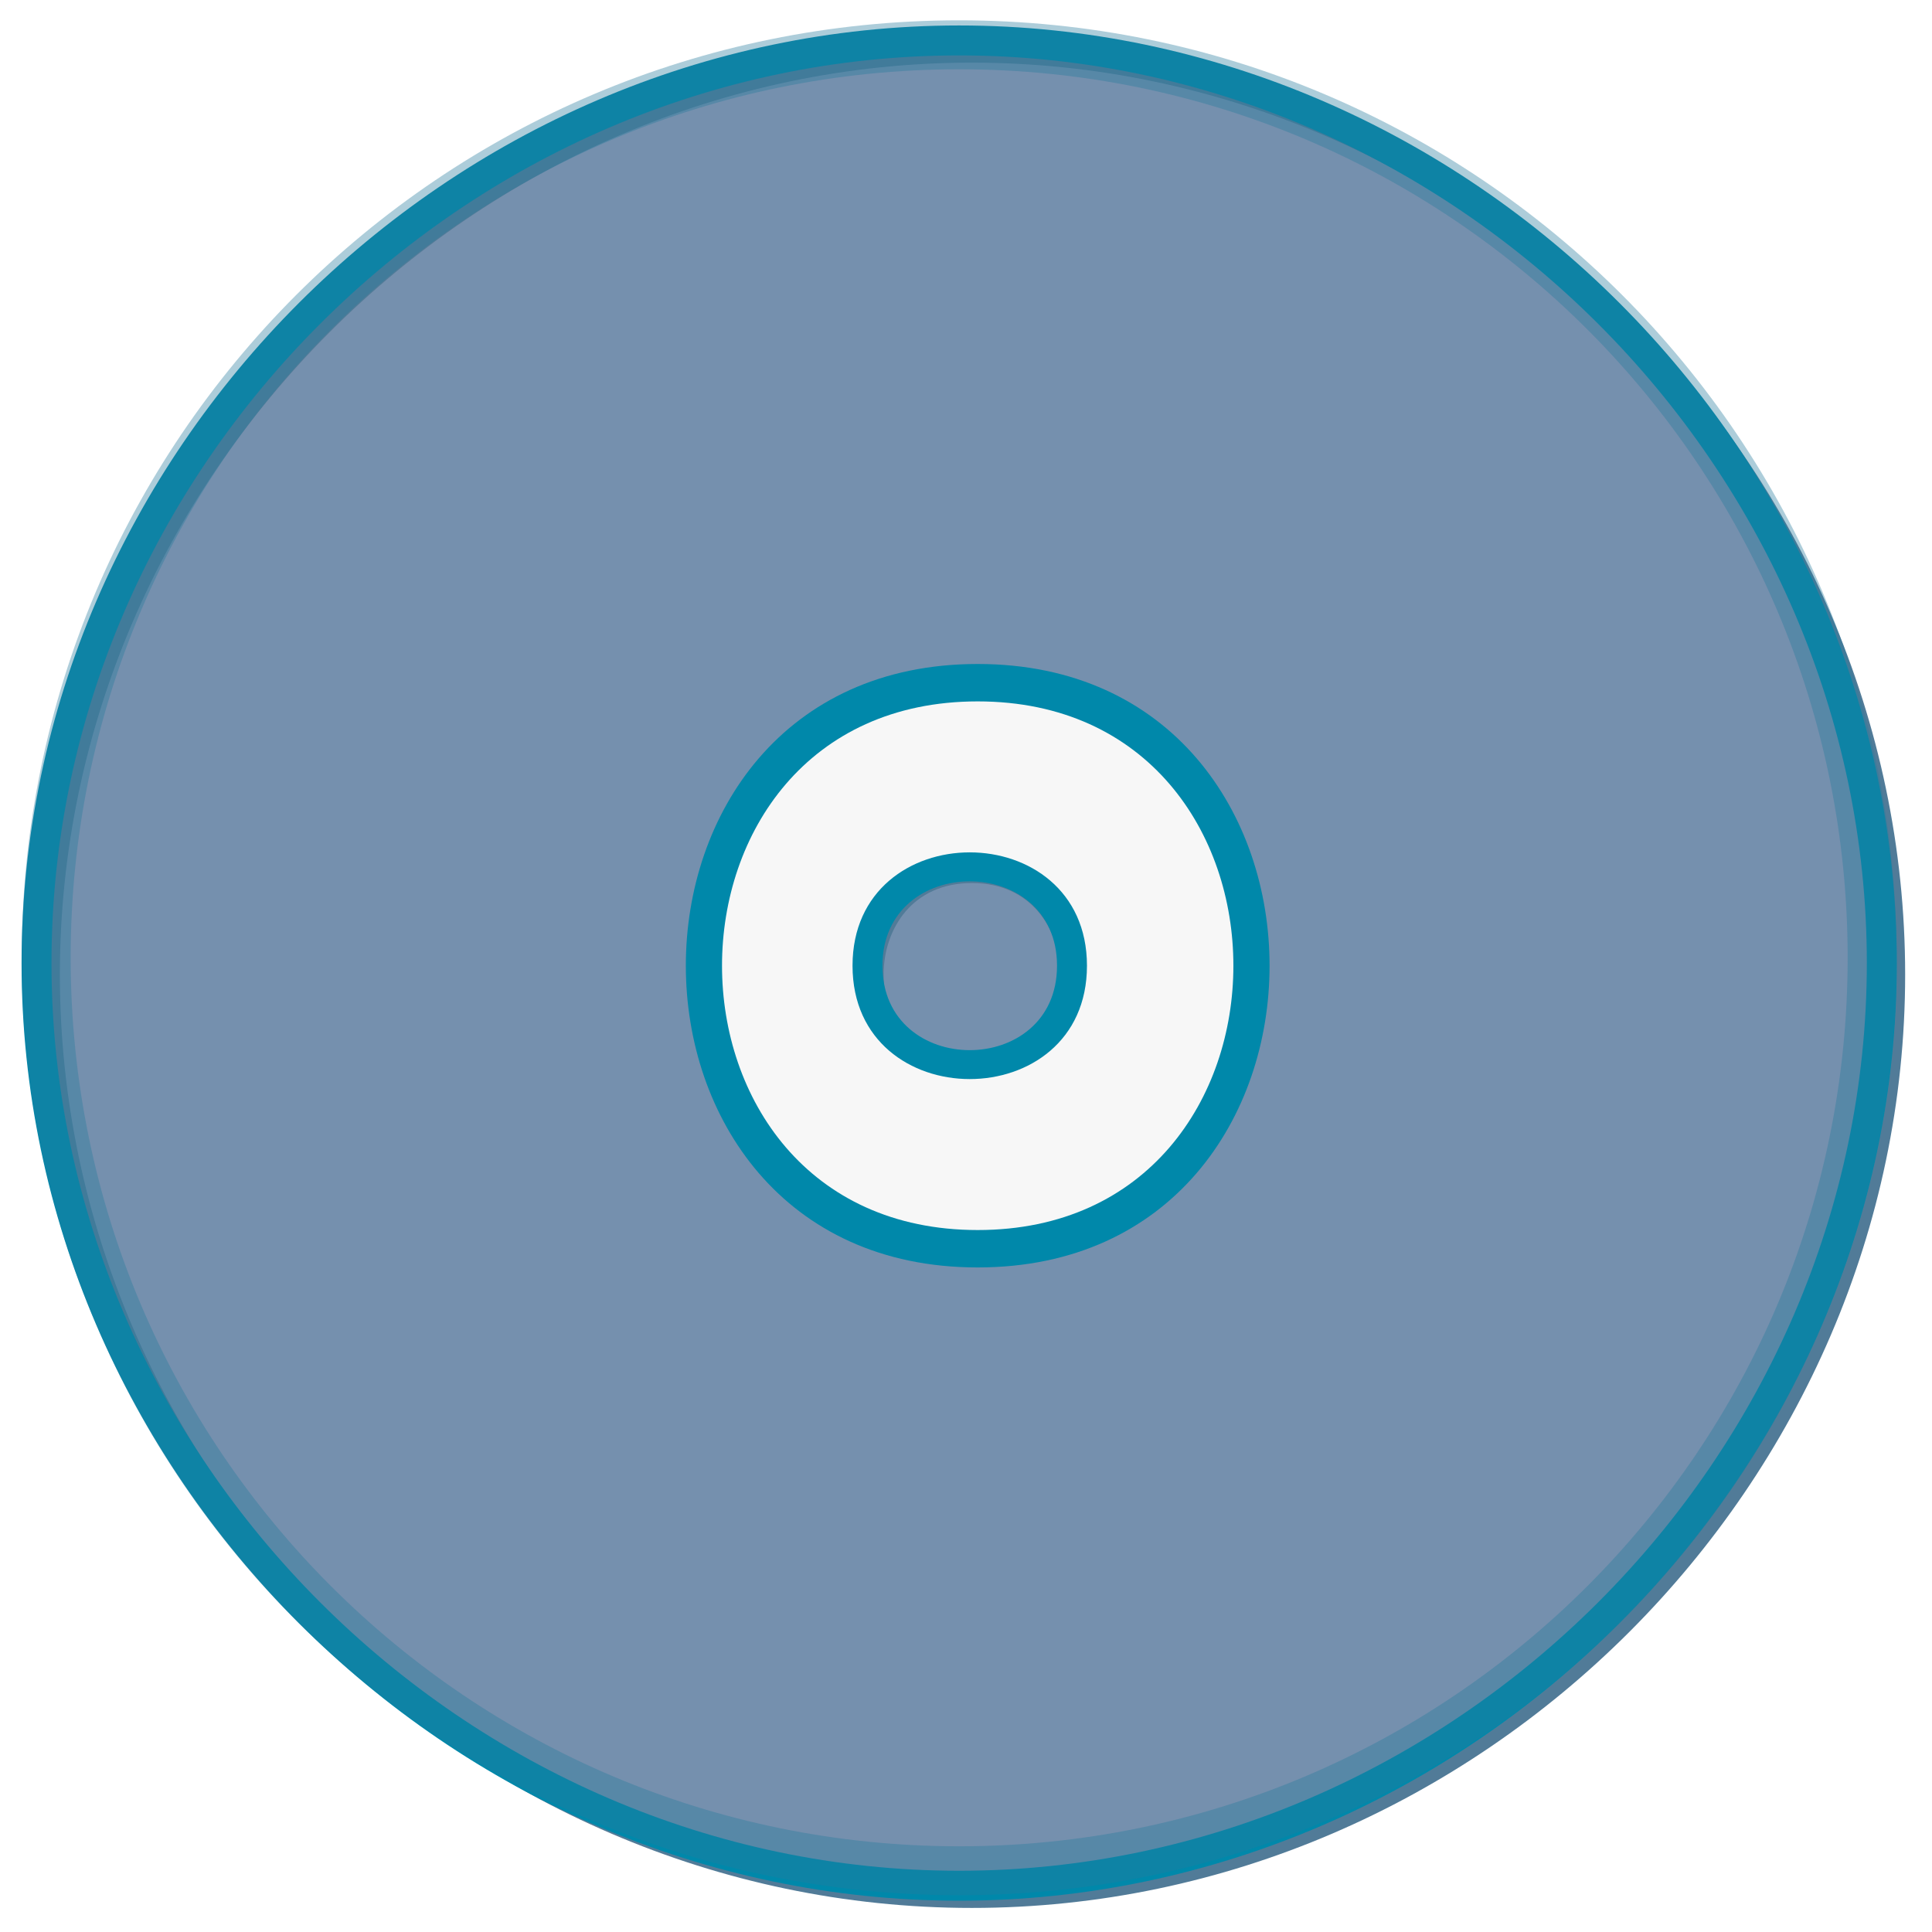
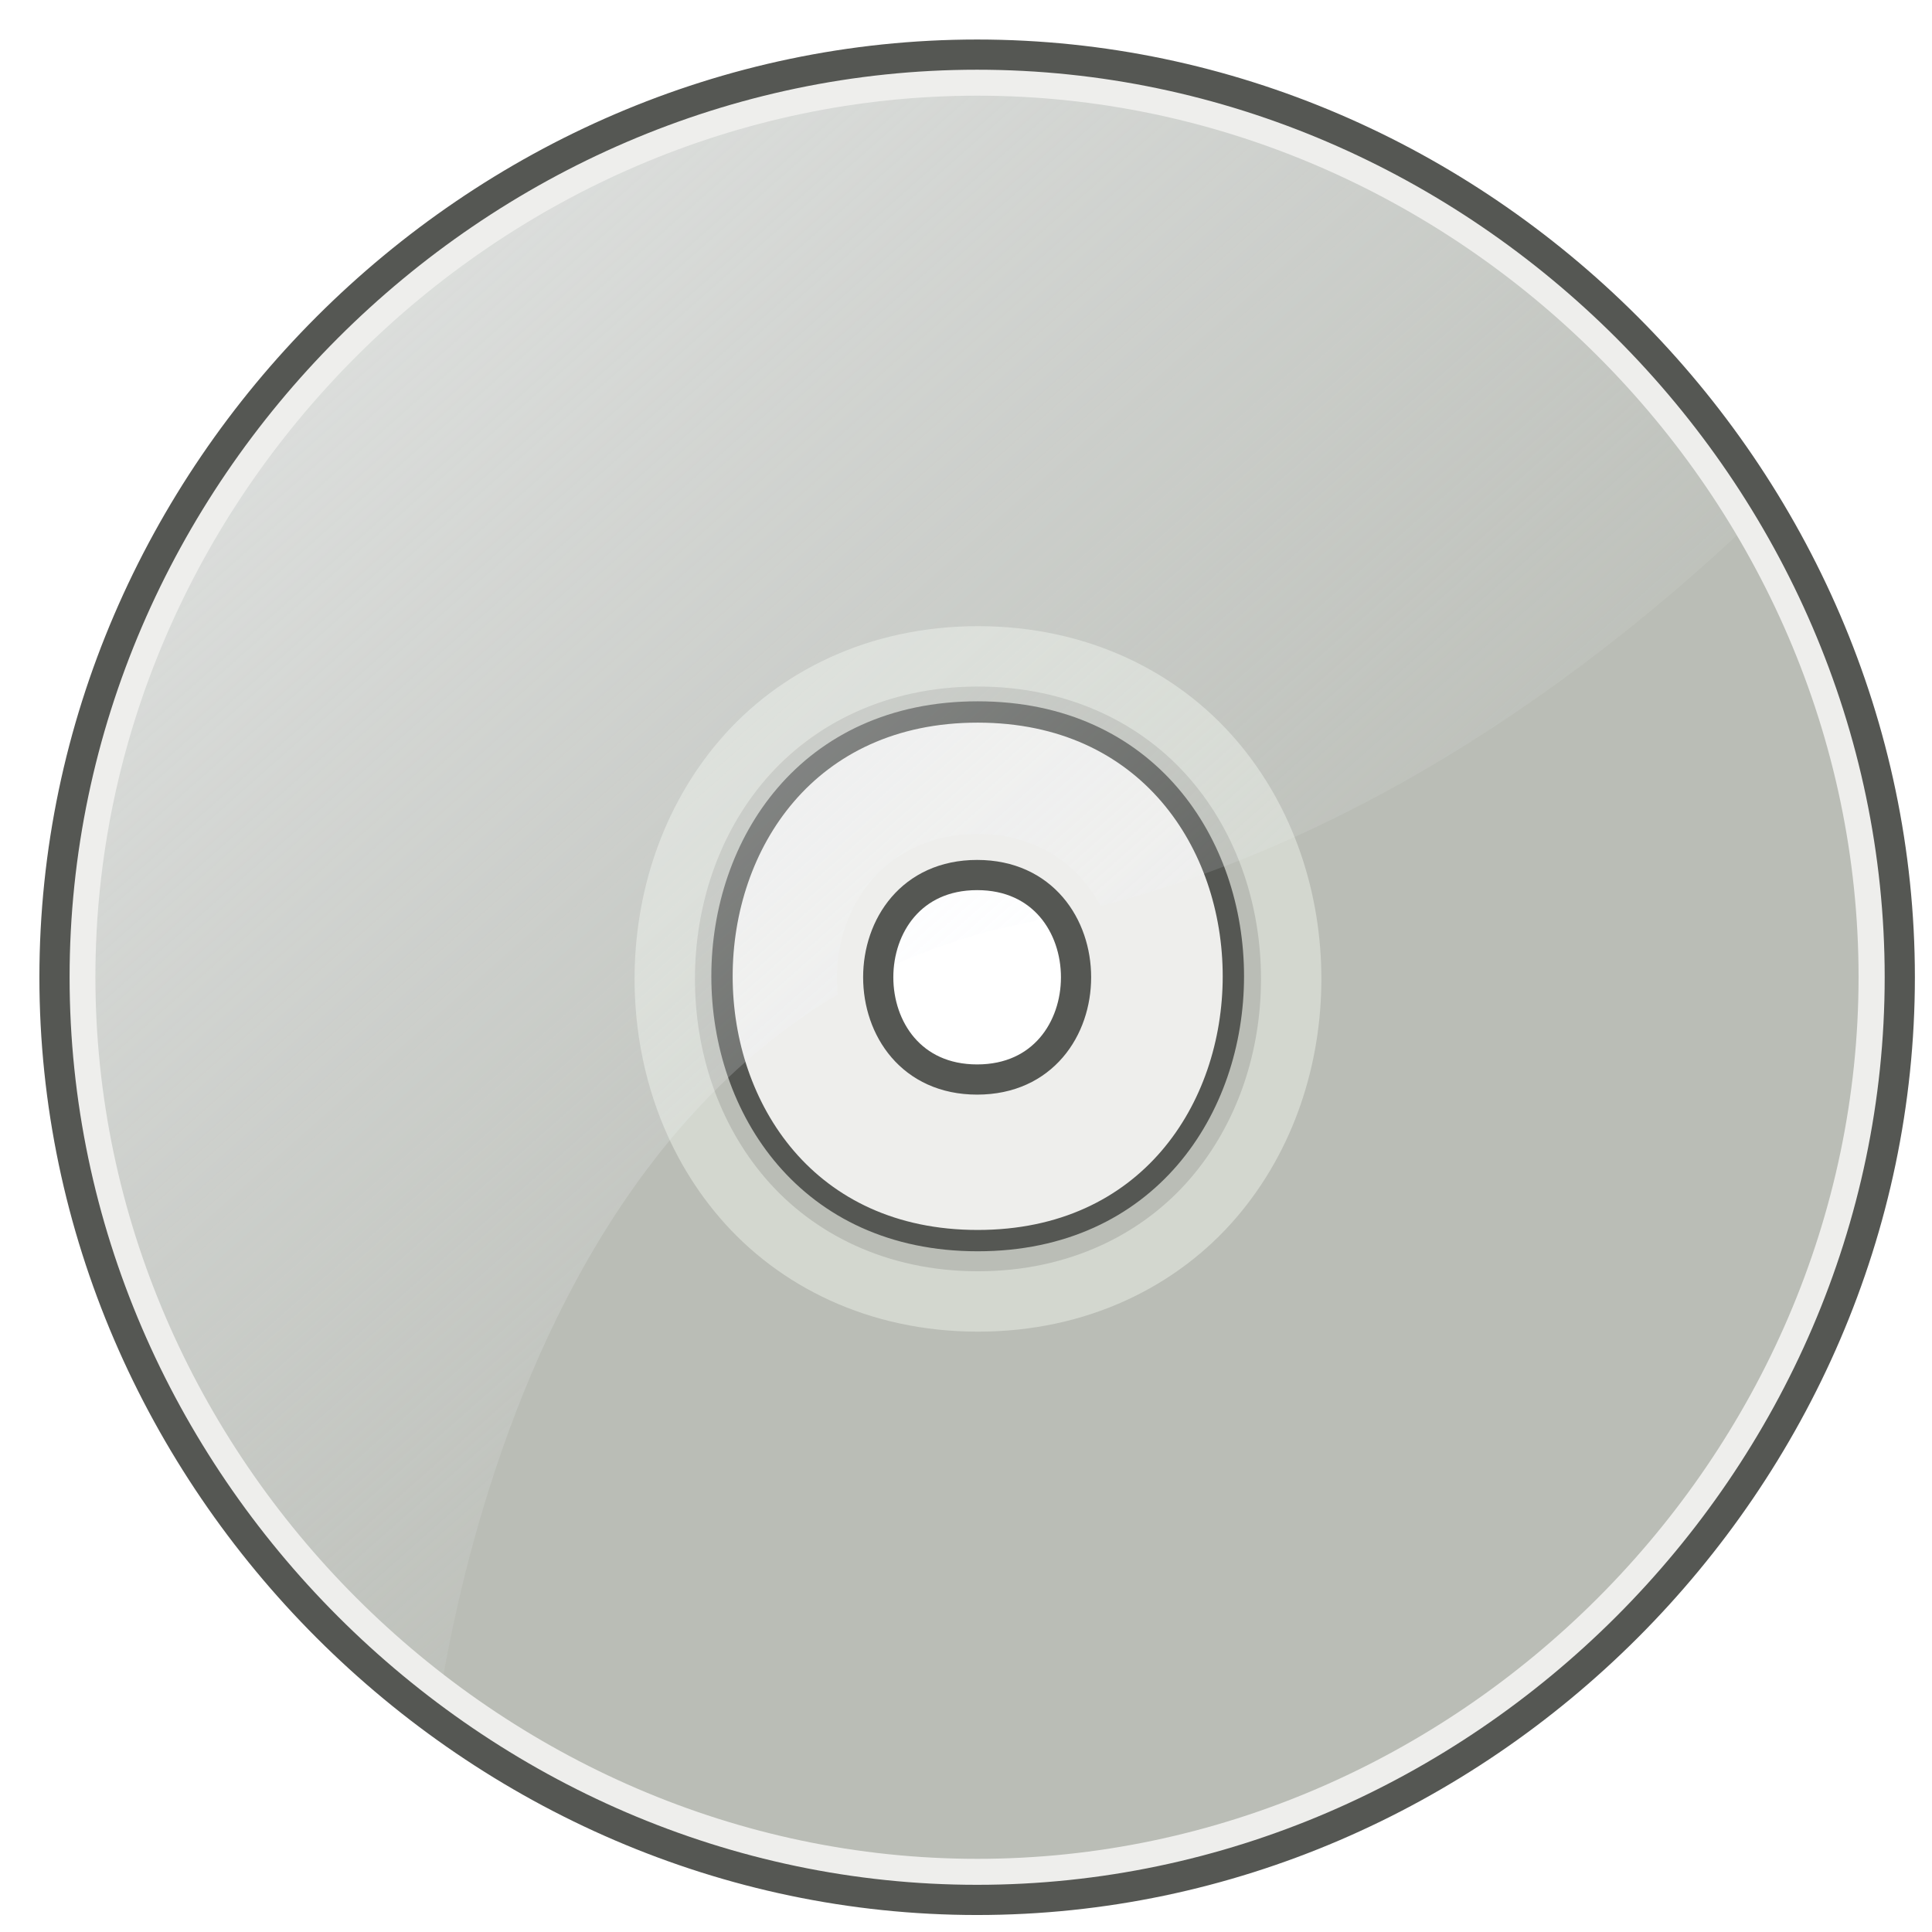
<svg xmlns="http://www.w3.org/2000/svg" xmlns:xlink="http://www.w3.org/1999/xlink" height="256" id="svg2" space="preserve" style="fill-rule:evenodd" viewBox="0 0 24.569 24.569" width="256" version="1.1">
  <defs id="defs4">
+     <linearGradient id="linearGradient11710">
+       <stop id="stop11724" offset="0" style="stop-color:#ef2929;stop-opacity:0;" />
+       <stop style="stop-color:#f25114;stop-opacity:1;" offset="0.1" id="stop13226" />
+       <stop style="stop-color:#f57900;stop-opacity:1" offset="0.2" id="stop11738" />
+       <stop style="stop-color:#fce94f;stop-opacity:1" offset="0.4" id="stop11736" />
+       <stop style="stop-color:#8ae234;stop-opacity:1" offset="0.6" id="stop11730" />
+       <stop id="stop11732" offset="0.8" style="stop-color:#3465a4;stop-opacity:1" />
+       <stop style="stop-color:#545a8f;stop-opacity:1;" offset="0.9" id="stop13228" />
+       <stop style="stop-color:#75507b;stop-opacity:0;" offset="1" id="stop11714" />
+     </linearGradient>
    <style id="style6" type="text/css">
   
    .fil0 {fill:#EF7900}
   
  </style>
    <radialGradient cx="6.004" cy="9.904" r="6.004" fx="6.004" fy="9.904" id="radialGradient3644" xlink:href="#linearGradient3803" gradientUnits="userSpaceOnUse" gradientTransform="matrix(0.7071068,-0.7071068,0.7178292,0.7178292,94.01524,30.85349)" />
    <linearGradient id="linearGradient3803">
      <stop id="stop3805" style="stop-color:#ce5c00;stop-opacity:1" offset="0" />
      <stop id="stop3807" style="stop-color:#ce5c00;stop-opacity:0" offset="1" />
    </linearGradient>
    <radialGradient cx="61.872" cy="14.9" r="7.069" fx="61.872" fy="14.9" id="radialGradient3646" xlink:href="#linearGradient3596" gradientUnits="userSpaceOnUse" gradientTransform="matrix(0.5132442,-0.5132442,0.5105902,0.5105902,65.94554,57.92857)" />
    <linearGradient id="linearGradient3596">
      <stop id="stop3598" style="stop-color:#fcaf3e;stop-opacity:1" offset="0" />
      <stop id="stop3600" style="stop-color:#fcaf3e;stop-opacity:0" offset="1" />
    </linearGradient>
    <linearGradient x1="403.813" y1="339.446" x2="411.477" y2="339.446" id="linearGradient3648" xlink:href="#linearGradient19089" gradientUnits="userSpaceOnUse" gradientTransform="matrix(0.4180431,0,0,0.2840879,-80.99373,-57.41686)" />
    <linearGradient id="linearGradient19089">
      <stop id="stop19091" style="stop-color:#f2f5fa;stop-opacity:1" offset="0" />
      <stop id="stop19093" style="stop-color:#f2f5fa;stop-opacity:0" offset="1" />
    </linearGradient>
    <linearGradient x1="403.813" y1="339.446" x2="411.477" y2="339.446" id="linearGradient3650" xlink:href="#linearGradient19089" gradientUnits="userSpaceOnUse" gradientTransform="matrix(0.418038,0,0,0.2830939,-80.99303,-57.11616)" />
    <linearGradient id="linearGradient19484">
      <stop id="stop19486" style="stop-color:#f2f5fa;stop-opacity:1" offset="0" />
      <stop id="stop19488" style="stop-color:#f2f5fa;stop-opacity:0" offset="1" />
    </linearGradient>
    <linearGradient x1="403.813" y1="339.446" x2="411.477" y2="339.446" id="linearGradient3652" xlink:href="#linearGradient19089" gradientUnits="userSpaceOnUse" gradientTransform="matrix(0.4180405,0,0,0.2835909,-80.99324,-57.30333)" />
    <linearGradient id="linearGradient19491">
      <stop id="stop19493" style="stop-color:#f2f5fa;stop-opacity:1" offset="0" />
      <stop id="stop19495" style="stop-color:#f2f5fa;stop-opacity:0" offset="1" />
    </linearGradient>
    <linearGradient x1="403.813" y1="339.446" x2="411.477" y2="339.446" id="linearGradient3654" xlink:href="#linearGradient19089" gradientUnits="userSpaceOnUse" gradientTransform="matrix(0.4180431,0,0,0.2840879,-80.99361,-57.45359)" />
    <linearGradient id="linearGradient19498">
      <stop id="stop19500" style="stop-color:#f2f5fa;stop-opacity:1" offset="0" />
      <stop id="stop19502" style="stop-color:#f2f5fa;stop-opacity:0" offset="1" />
    </linearGradient>
    <radialGradient cx="96.126" cy="2.387" r="2.078" fx="96.126" fy="2.387" id="radialGradient3656" xlink:href="#linearGradient3803" gradientUnits="userSpaceOnUse" gradientTransform="matrix(-0.9031052,-0.6754471,-1.06893,0.6274572,178.2678,101.355)" />
    <linearGradient id="linearGradient19505">
      <stop id="stop19507" style="stop-color:#ce5c00;stop-opacity:1" offset="0" />
      <stop id="stop19509" style="stop-color:#ce5c00;stop-opacity:0" offset="1" />
    </linearGradient>
    <radialGradient cx="96.126" cy="2.612" r="1.629" fx="96.126" fy="2.612" id="radialGradient3658" xlink:href="#linearGradient3596" gradientUnits="userSpaceOnUse" gradientTransform="matrix(-1.273669,-1.01036,-1.796526,0.994264,216.0287,132.5238)" />
    <linearGradient id="linearGradient19512">
      <stop id="stop19514" style="stop-color:#fcaf3e;stop-opacity:1" offset="0" />
      <stop id="stop19516" style="stop-color:#fcaf3e;stop-opacity:0" offset="1" />
    </linearGradient>
    <clipPath clipPathUnits="userSpaceOnUse" id="clipPath608">
      <path d="m 2610.66,3005.65 c -5.01,-17 -19.77,-28.38 -21.49,-34.4 -1.72,-6.01 -18.92,-24.07 -18.92,-35.25 0,-11.18 2.59,-25.8 2.59,-31.81 0,-6.02 -4.3,-20.64 -12.05,-26.66 -7.73,-6.01 -35.24,-28.37 -40.41,-32.67 -5.16,-4.29 -13.76,-16.33 -13.76,-26.65 0,-10.32 1.73,-25.8 -4.29,-35.25 -6.01,-9.46 -16.32,-25.79 -16.32,-29.24 0,-3.44 1.71,-7.73 -1.74,-17.19 -3.44,-9.46 -7.74,-25.79 -8.61,-31.82 -0.84,-6.01 -6,-28.37 9.48,-39.54 15.48,-11.19 49.01,-35.26 49.01,-37.83 0,-2.58 -18.93,-10.32 -24.08,-20.64 -5.15,-10.32 -18.92,-33.53 -6.02,-74.8 12.89,-41.27 16.33,-30.95 16.33,-52.45 0,-21.49 10.32,-61.9 13.77,-73.94 3.43,-12.04 8.59,-48.15 12.89,-55.89 4.3,-7.74 23.21,-60.18 23.21,-60.18 l 125.68,0.86 c 0,0 0.88,39.54 0,45.57 -0.85,6.01 8.45,49 2.43,60.18 -6.01,11.18 -11.17,42.13 -11.17,49.87 0,7.74 10.32,48.15 12.04,53.31 1.72,5.16 15.48,35.25 13.75,42.99 -1.72,7.74 -3.43,34.39 -4.31,43.85 -0.85,9.46 -4.29,35.25 -4.29,35.25 0,0 6.88,6.02 6.88,15.48 0,9.45 11.18,19.77 12.9,17.18 1.71,-2.56 9.44,-12.88 16.33,-12.88 6.88,0 12.9,5.15 20.63,11.17 7.75,6.02 18.93,18.91 10.33,24.07 -8.6,5.16 89.41,67.93 95.43,72.22 6.02,4.3 20.65,1.72 24.08,0 3.42,-1.71 61.9,24.94 64.49,25.8 2.57,0.86 -8.6,31.82 -18.06,31.82 -9.45,0 -63.63,-25.8 -64.49,-29.24 -0.86,-3.44 -3.44,-2.58 -3.44,-5.16 0,-2.58 -100.59,-64.49 -100.59,-64.49 0,0 -10.32,31.82 -13.75,35.26 -3.45,3.44 -5.16,30.09 -0.86,43.84 4.29,13.77 5.15,35.26 -6.89,48.16 -12.03,12.89 -17.19,17.19 -23.21,24.93 -6.02,7.74 -17.31,80.65 -18.07,87.7 -1.71,16.33 -2.56,21.5 -2.56,21.5 0,0 0,12.03 -12.03,25.79 -12.05,13.75 -29.25,24.07 -39.56,23.21 -10.32,-0.86 -36.97,2.58 -41.28,-12.03 z" id="path610" />
    </clipPath>
    <linearGradient xlink:href="#XMLID_3_" id="linearGradient3669" gradientUnits="userSpaceOnUse" gradientTransform="matrix(48.74365,305.1969,305.1969,-48.74365,-129650.03,95650.324)" x1="-240.132" y1="462.426" x2="-238.005" y2="462.426" />
    <linearGradient gradientTransform="matrix(73.9988,463.3261,463.3261,-73.9988,-196680.39,145166.65)" gradientUnits="userSpaceOnUse" id="XMLID_3_" x1="-240.132" x2="-238.005" y1="462.426" y2="462.426">
      <stop id="stop12" offset="0" style="stop-color:#FFFFFF" />
      <stop id="stop14" offset="1" style="stop-color:#000000" />
    </linearGradient>
    <linearGradient xlink:href="#XMLID_4_" id="linearGradient3671" gradientUnits="userSpaceOnUse" gradientTransform="matrix(0,-41.60865,-41.60865,0,19502.219,-9859.767)" x1="-239.109" y1="473.164" x2="-237.05" y2="473.164" />
    <linearGradient gradientTransform="matrix(0,-63.167,-63.167,0,29750.892,-15010.52)" gradientUnits="userSpaceOnUse" id="XMLID_4_" x1="-239.109" x2="-237.05" y1="473.164" y2="473.164">
      <stop id="stop31" offset="0" style="stop-color:#FFFFFF" />
      <stop id="stop33" offset="1" style="stop-color:#000000" />
    </linearGradient>
    <linearGradient y2="473.164" x2="-237.05" y1="473.164" x1="-239.109" gradientTransform="matrix(0,-41.60865,-41.60865,0,19502.219,-9859.767)" gradientUnits="userSpaceOnUse" id="linearGradient2857" xlink:href="#XMLID_4_" />
    <linearGradient xlink:href="#XMLID_3_-2" id="linearGradient3669-2" gradientUnits="userSpaceOnUse" gradientTransform="matrix(48.74365,305.1969,305.1969,-48.74365,-129650.03,95650.324)" x1="-240.132" y1="462.426" x2="-238.005" y2="462.426" />
    <linearGradient gradientTransform="matrix(73.9988,463.3261,463.3261,-73.9988,-196680.39,145166.65)" gradientUnits="userSpaceOnUse" id="XMLID_3_-2" x1="-240.132" x2="-238.005" y1="462.426" y2="462.426">
      <stop id="stop12-6" offset="0" style="stop-color:#FFFFFF" />
      <stop id="stop14-1" offset="1" style="stop-color:#000000" />
    </linearGradient>
    <linearGradient y2="473.164" x2="-237.05" y1="473.164" x1="-239.109" gradientTransform="matrix(0,-41.60865,-41.60865,0,19502.219,-9859.767)" gradientUnits="userSpaceOnUse" id="linearGradient3178" xlink:href="#XMLID_4_-0" />
    <linearGradient gradientTransform="matrix(0,-63.167,-63.167,0,29750.892,-15010.52)" gradientUnits="userSpaceOnUse" id="XMLID_4_-0" x1="-239.109" x2="-237.05" y1="473.164" y2="473.164">
-       <stop id="stop31-6" offset="0" style="stop-color:#FFFFFF" />
-       <stop id="stop33-1" offset="1" style="stop-color:#000000" />
+       <stop id="stop31-6" offset="0" style="stop-color:#ffffff;stop-opacity:0;" />
+       <stop style="stop-color:#ffffff;stop-opacity:1;" offset="0.2" id="stop13422" />
+       <stop style="stop-color:#ffffff;stop-opacity:1;" offset="0.8" id="stop13420" />
+       <stop id="stop33-1" offset="1" style="stop-color:#ffffff;stop-opacity:0;" />
    </linearGradient>
    <linearGradient y2="473.164" x2="-237.05" y1="473.164" x1="-239.109" gradientTransform="matrix(0,-41.60865,-41.60865,0,19502.219,-9859.767)" gradientUnits="userSpaceOnUse" id="linearGradient2922" xlink:href="#XMLID_4_-0" />
+     <linearGradient xlink:href="#linearGradient19491-2" id="linearGradient9624" gradientUnits="userSpaceOnUse" gradientTransform="matrix(0.09597428,0,0,0.09597428,1.181721,-0.5651708)" x1="-64.206" y1="-57.443" x2="143.972" y2="177.572" />
+     <linearGradient id="linearGradient19491-2">
+       <stop id="stop19493-3" style="stop-color:#ffffff;stop-opacity:1" offset="0" />
+       <stop id="stop19495-6" style="stop-color:#f2f5fa;stop-opacity:0" offset="1" />
+     </linearGradient>
+     <clipPath clipPathUnits="userSpaceOnUse" id="clipPath7658">
+       <path style="fill:#4e9a06;stroke:#4e9a06;stroke-width:0.768;stroke-miterlimit:4;stroke-opacity:1;stroke-dasharray:none" d="m 23.765,12.285 c 0,6.34 -5.14,11.48 -11.48,11.48 -6.34,0 -11.48,-5.14 -11.48,-11.48 0,-6.34 5.14,-11.48 11.48,-11.48 6.34,0 11.48,5.14 11.48,11.48 z" id="path7660" />
+     </clipPath>
+     <linearGradient y2="177.572" x2="143.972" y1="-57.443" x1="-64.206" gradientTransform="matrix(0.09597428,0,0,0.09597428,1.181721,-0.5651708)" gradientUnits="userSpaceOnUse" id="linearGradient11656" xlink:href="#linearGradient19491-2" />
+     <linearGradient xlink:href="#linearGradient11710" id="linearGradient13186" x1="151.043" y1="68.852" x2="186.271" y2="118.638" gradientUnits="userSpaceOnUse" gradientTransform="matrix(0.353889,0,0,0.353889,-118.3179,17.40969)" />
+     <linearGradient y2="177.572" x2="143.972" y1="-57.443" x1="-64.206" gradientTransform="matrix(0.09597428,0,0,0.09597428,1.181721,-0.5651708)" gradientUnits="userSpaceOnUse" id="linearGradient11656-9" xlink:href="#linearGradient19491-2-4" />
+     <linearGradient id="linearGradient19491-2-4">
+       <stop id="stop19493-3-1" style="stop-color:#ffffff;stop-opacity:1" offset="0" />
+       <stop id="stop19495-6-2" style="stop-color:#f2f5fa;stop-opacity:0" offset="1" />
+     </linearGradient>
+     <clipPath clipPathUnits="userSpaceOnUse" id="clipPath7658-3">
+       <path style="fill:#4e9a06;stroke:#4e9a06;stroke-width:0.768;stroke-miterlimit:4;stroke-opacity:1;stroke-dasharray:none" d="m 23.765,12.285 c 0,6.34 -5.14,11.48 -11.48,11.48 -6.34,0 -11.48,-5.14 -11.48,-11.48 0,-6.34 5.14,-11.48 11.48,-11.48 6.34,0 11.48,5.14 11.48,11.48 z" id="path7660-8" />
+     </clipPath>
+     <linearGradient xlink:href="#linearGradient11710-9" id="linearGradient13186-2" x1="151.043" y1="68.852" x2="186.271" y2="118.638" gradientUnits="userSpaceOnUse" />
+     <linearGradient id="linearGradient11710-9">
+       <stop id="stop11724-2" offset="0" style="stop-color:#ef2929;stop-opacity:0;" />
+       <stop style="stop-color:#f25114;stop-opacity:1;" offset="0.1" id="stop13226-7" />
+       <stop style="stop-color:#f57900;stop-opacity:1" offset="0.2" id="stop11738-4" />
+       <stop style="stop-color:#fce94f;stop-opacity:1" offset="0.4" id="stop11736-3" />
+       <stop style="stop-color:#8ae234;stop-opacity:1" offset="0.6" id="stop11730-3" />
+       <stop id="stop11732-9" offset="0.8" style="stop-color:#3465a4;stop-opacity:1" />
+       <stop style="stop-color:#545a8f;stop-opacity:1;" offset="0.9" id="stop13228-7" />
+       <stop style="stop-color:#75507b;stop-opacity:0;" offset="1" id="stop11714-8" />
+     </linearGradient>
+     <linearGradient y2="118.638" x2="186.271" y1="68.852" x1="151.043" gradientUnits="userSpaceOnUse" id="linearGradient13292" xlink:href="#linearGradient11710-9" />
+     <clipPath clipPathUnits="userSpaceOnUse" id="clipPath13406">
+       <path id="path13408" d="m -73.916,21.962 c -22.496,0 -41.277,18.783 -41.277,41.277 0,22.495 18.781,41.277 41.277,41.277 22.496,0 41.277,-18.781 41.277,-41.277 0,-22.495 -18.781,-41.277 -41.277,-41.277 z m 0.021,27.991 c 16.743,0.372 17.859,26.601 0,26.477 -15.25,0 -15.252,-26.477 0,-26.477 z m 0,8.664 c -1.68,0 -2.875,0.743 -3.598,1.804 0.726,-1.04 1.917,-1.762 3.577,-1.762 3.851,3.38e-4 5.196,3.898 4.02,6.605 1.21,-2.709 -0.127,-6.647 -3.999,-6.647 z" style="fill:#babdb6;fill-opacity:1;fill-rule:evenodd;stroke:none" />
+     </clipPath>
+     <linearGradient xlink:href="#XMLID_4_-0" id="linearGradient13418" x1="148.236" y1="116.034" x2="222.903" y2="57.802" gradientUnits="userSpaceOnUse" gradientTransform="matrix(0.353889,0,0,0.353889,-119.7334,20.2408)" />
+     <linearGradient xlink:href="#XMLID_4_-0" id="linearGradient13430" gradientUnits="userSpaceOnUse" gradientTransform="matrix(0.353889,0,0,0.353889,-119.7334,17.40969)" x1="148.236" y1="116.034" x2="222.903" y2="57.802" />
+     <linearGradient xlink:href="#XMLID_4_-0" id="linearGradient13436" gradientUnits="userSpaceOnUse" gradientTransform="matrix(0.353889,0,0,0.353889,-119.7334,17.40969)" x1="148.236" y1="116.034" x2="222.903" y2="57.802" />
+     <mask maskUnits="userSpaceOnUse" id="mask13432">
+       <path style="fill:url(#linearGradient13436);fill-opacity:1;stroke:none" d="M -76.532,50.403 -46.862,29.548 -35.069,45.81 -61.635,65.797 -76.532,50.403 z" id="path13434" />
+     </mask>
  </defs>
-   <path style="fill:#7590ae;fill-opacity:1;stroke:none" id="path2820" d="m 34.553,3.262 a 32.536,32.536 0 1 1 -65.072,0 32.536,32.536 0 1 1 65.072,0 z" transform="matrix(0.3608736,0,0,0.3608736,11.36486,11.10768)" />
-   <g style="fill-rule:evenodd" id="g3662" transform="matrix(0.2711988,0,0,0.2711988,32.40422,-4.755154)">
-     <path d="m -73.916,19.971 c -23.578,0 -43.262,19.687 -43.262,43.263 0,23.577 19.684,43.265 43.262,43.265 23.578,0 43.266,-19.687 43.266,-43.265 0,-23.578 -19.687,-43.263 -43.266,-43.263 m 0.002,48.059 c -6.184,0 -6.184,-9.589 0,-9.589 6.184,6.58e-4 6.184,9.589 0,9.589" id="path5" style="fill:#7590ae;fill-opacity:1;stroke:#517b98;stroke-opacity:1" />
-     <path d="m -118.474,62.693 c 0,23.932 20.032,43.967 43.964,43.967 23.933,0 43.967,-20.033 43.967,-43.967 0,-23.933 -20.036,-43.965 -43.967,-43.965 -23.932,0 -43.964,20.033 -43.964,43.965 m 1.403,0 c 0,-23.167 19.393,-42.561 42.56,-42.561 23.169,0 42.564,19.392 42.564,42.561 0,23.17 -19.394,42.563 -42.564,42.563 -23.169,-5e-4 -42.56,-19.396 -42.56,-42.563" id="path16" style="fill:#0088aa" />
-     <path d="m -73.64,48.669 c -18.248,0 -18.246,28.297 0,28.297 18.248,6.58e-4 18.25,-28.297 0,-28.297 m 0,18.943 c -6.184,0 -6.184,-9.589 0,-9.589 6.184,6.58e-4 6.184,9.589 0,9.589" id="path26" style="fill:#0088aa" />
-     <path d="m -73.64,50.423 c -15.986,0 -15.984,24.789 0,24.789 15.986,6.58e-4 15.988,-24.789 0,-24.789 m 0,17.19 c -6.184,0 -6.184,-9.589 0,-9.589 6.184,6.58e-4 6.184,9.589 0,9.589" id="path28" style="fill:#f7f7f7;stroke:none" />
-     <path d="m -79.509,62.817 c 0,7.088 10.993,7.088 10.993,0 0,-7.086 -10.993,-7.086 -10.993,0 m 1.403,0 c 0,-5.276 8.186,-5.276 8.186,0 0,5.28 -8.186,5.28 -8.186,0" id="path35" style="fill:#0088aa" />
+   <g style="fill-rule:evenodd;stroke:#204a87" id="g3662" transform="matrix(0.2711988,0,0,0.2711988,32.47156,-4.721487)">
+     <path d="m -73.916,19.971 c -23.578,0 -43.262,19.687 -43.262,43.263 0,23.577 19.684,43.265 43.262,43.265 23.578,0 43.266,-19.687 43.266,-43.265 0,-23.578 -19.687,-43.263 -43.266,-43.263 m 0.002,48.059 c -6.184,0 -6.184,-9.589 0,-9.589 6.184,6.58e-4 6.184,9.589 0,9.589" id="path5" style="fill:#babdb6;fill-opacity:1;stroke:none;stroke-opacity:1;stroke-width:1.416;stroke-miterlimit:4;stroke-dasharray:none" />
+     <path d="m -73.889,50.795 c -15.986,0 -15.984,24.789 0,24.789 15.986,6.58e-4 15.988,-24.789 0,-24.789 m 0,17.19 c -6.184,0 -6.184,-9.589 0,-9.589 6.184,6.58e-4 6.184,9.589 0,9.589" id="path28" style="fill:#eeeeec;stroke:#555753" />
+     <path style="fill:none;stroke:#d3d7cf;stroke-width:2.831;stroke-miterlimit:4" d="m -73.875,48.187 c -4.707,0 -8.542,1.946 -11.031,4.844 -2.482,2.89 -3.656,6.609 -3.656,10.281 9.7e-5,3.672 1.174,7.392 3.656,10.281 2.489,2.898 6.324,4.844 11.031,4.844 4.707,1.97e-4 8.542,-1.946 11.031,-4.844 2.483,-2.89 3.656,-6.609 3.656,-10.281 1.46e-4,-3.672 -1.174,-7.392 -3.656,-10.281 -2.489,-2.898 -6.324,-4.844 -11.031,-4.844 z" id="path11705" />
+     <path transform="matrix(3.687332,0,0,3.687332,-119.7334,17.40969)" style="fill:url(#linearGradient11656);fill-opacity:1;fill-rule:evenodd;stroke:none" d="m 5.446,22.72 c 0,0 0.668,-9.659 7.655,-10.995 6.988,-1.336 11.714,-7.912 11.714,-7.912 L 11.355,-7.645 -9.043,0.524 -5.138,16.708 5.446,22.72 z" id="path7626" clip-path="url(#clipPath7658)" />
+     <path xlink:href="#path5-1" style="fill:none;stroke:#eeeeec;stroke-width:1.416;stroke-miterlimit:4;stroke-dasharray:none" id="path11703" d="m -73.906,21.188 c -22.899,0 -42.062,19.136 -42.062,42.031 0,22.897 19.165,42.062 42.062,42.062 22.898,0 42.031,-19.164 42.031,-42.062 0,-22.898 -19.132,-42.031 -42.031,-42.031 z m 0,36.031 c 1.862,2.13e-4 3.415,0.752 4.406,1.906 0.992,1.154 1.469,2.663 1.469,4.125 0,1.462 -0.477,2.94 -1.469,4.094 -0.992,1.154 -2.544,1.906 -4.406,1.906 -1.862,0 -3.415,-0.752 -4.406,-1.906 -0.992,-1.154 -1.469,-2.632 -1.469,-4.094 0,-1.462 0.477,-2.971 1.469,-4.125 0.992,-1.154 2.544,-1.906 4.406,-1.906 z" />
+     <path d="m -73.916,19.971 c -23.578,0 -43.262,19.687 -43.262,43.263 0,23.577 19.684,43.265 43.262,43.265 23.578,0 43.266,-19.687 43.266,-43.265 0,-23.578 -19.687,-43.263 -43.266,-43.263 m 0.002,48.059 c -6.184,0 -6.184,-9.589 0,-9.589 6.184,7.07e-4 6.184,9.589 0,9.589" id="path5-1" style="fill:none;stroke:#555753;stroke-width:1.416;stroke-miterlimit:4;stroke-dasharray:none" />
  </g>
-   <path transform="matrix(0.3568427,0,0,0.3568427,11.47778,11.01603)" d="m 34.553,3.262 a 32.536,32.536 0 1 1 -65.072,0 32.536,32.536 0 1 1 65.072,0 z" id="path2944" style="fill:none;stroke:#277c9e;stroke-width:1.745;stroke-miterlimit:4;stroke-opacity:0.377;stroke-dasharray:none" />
</svg>
